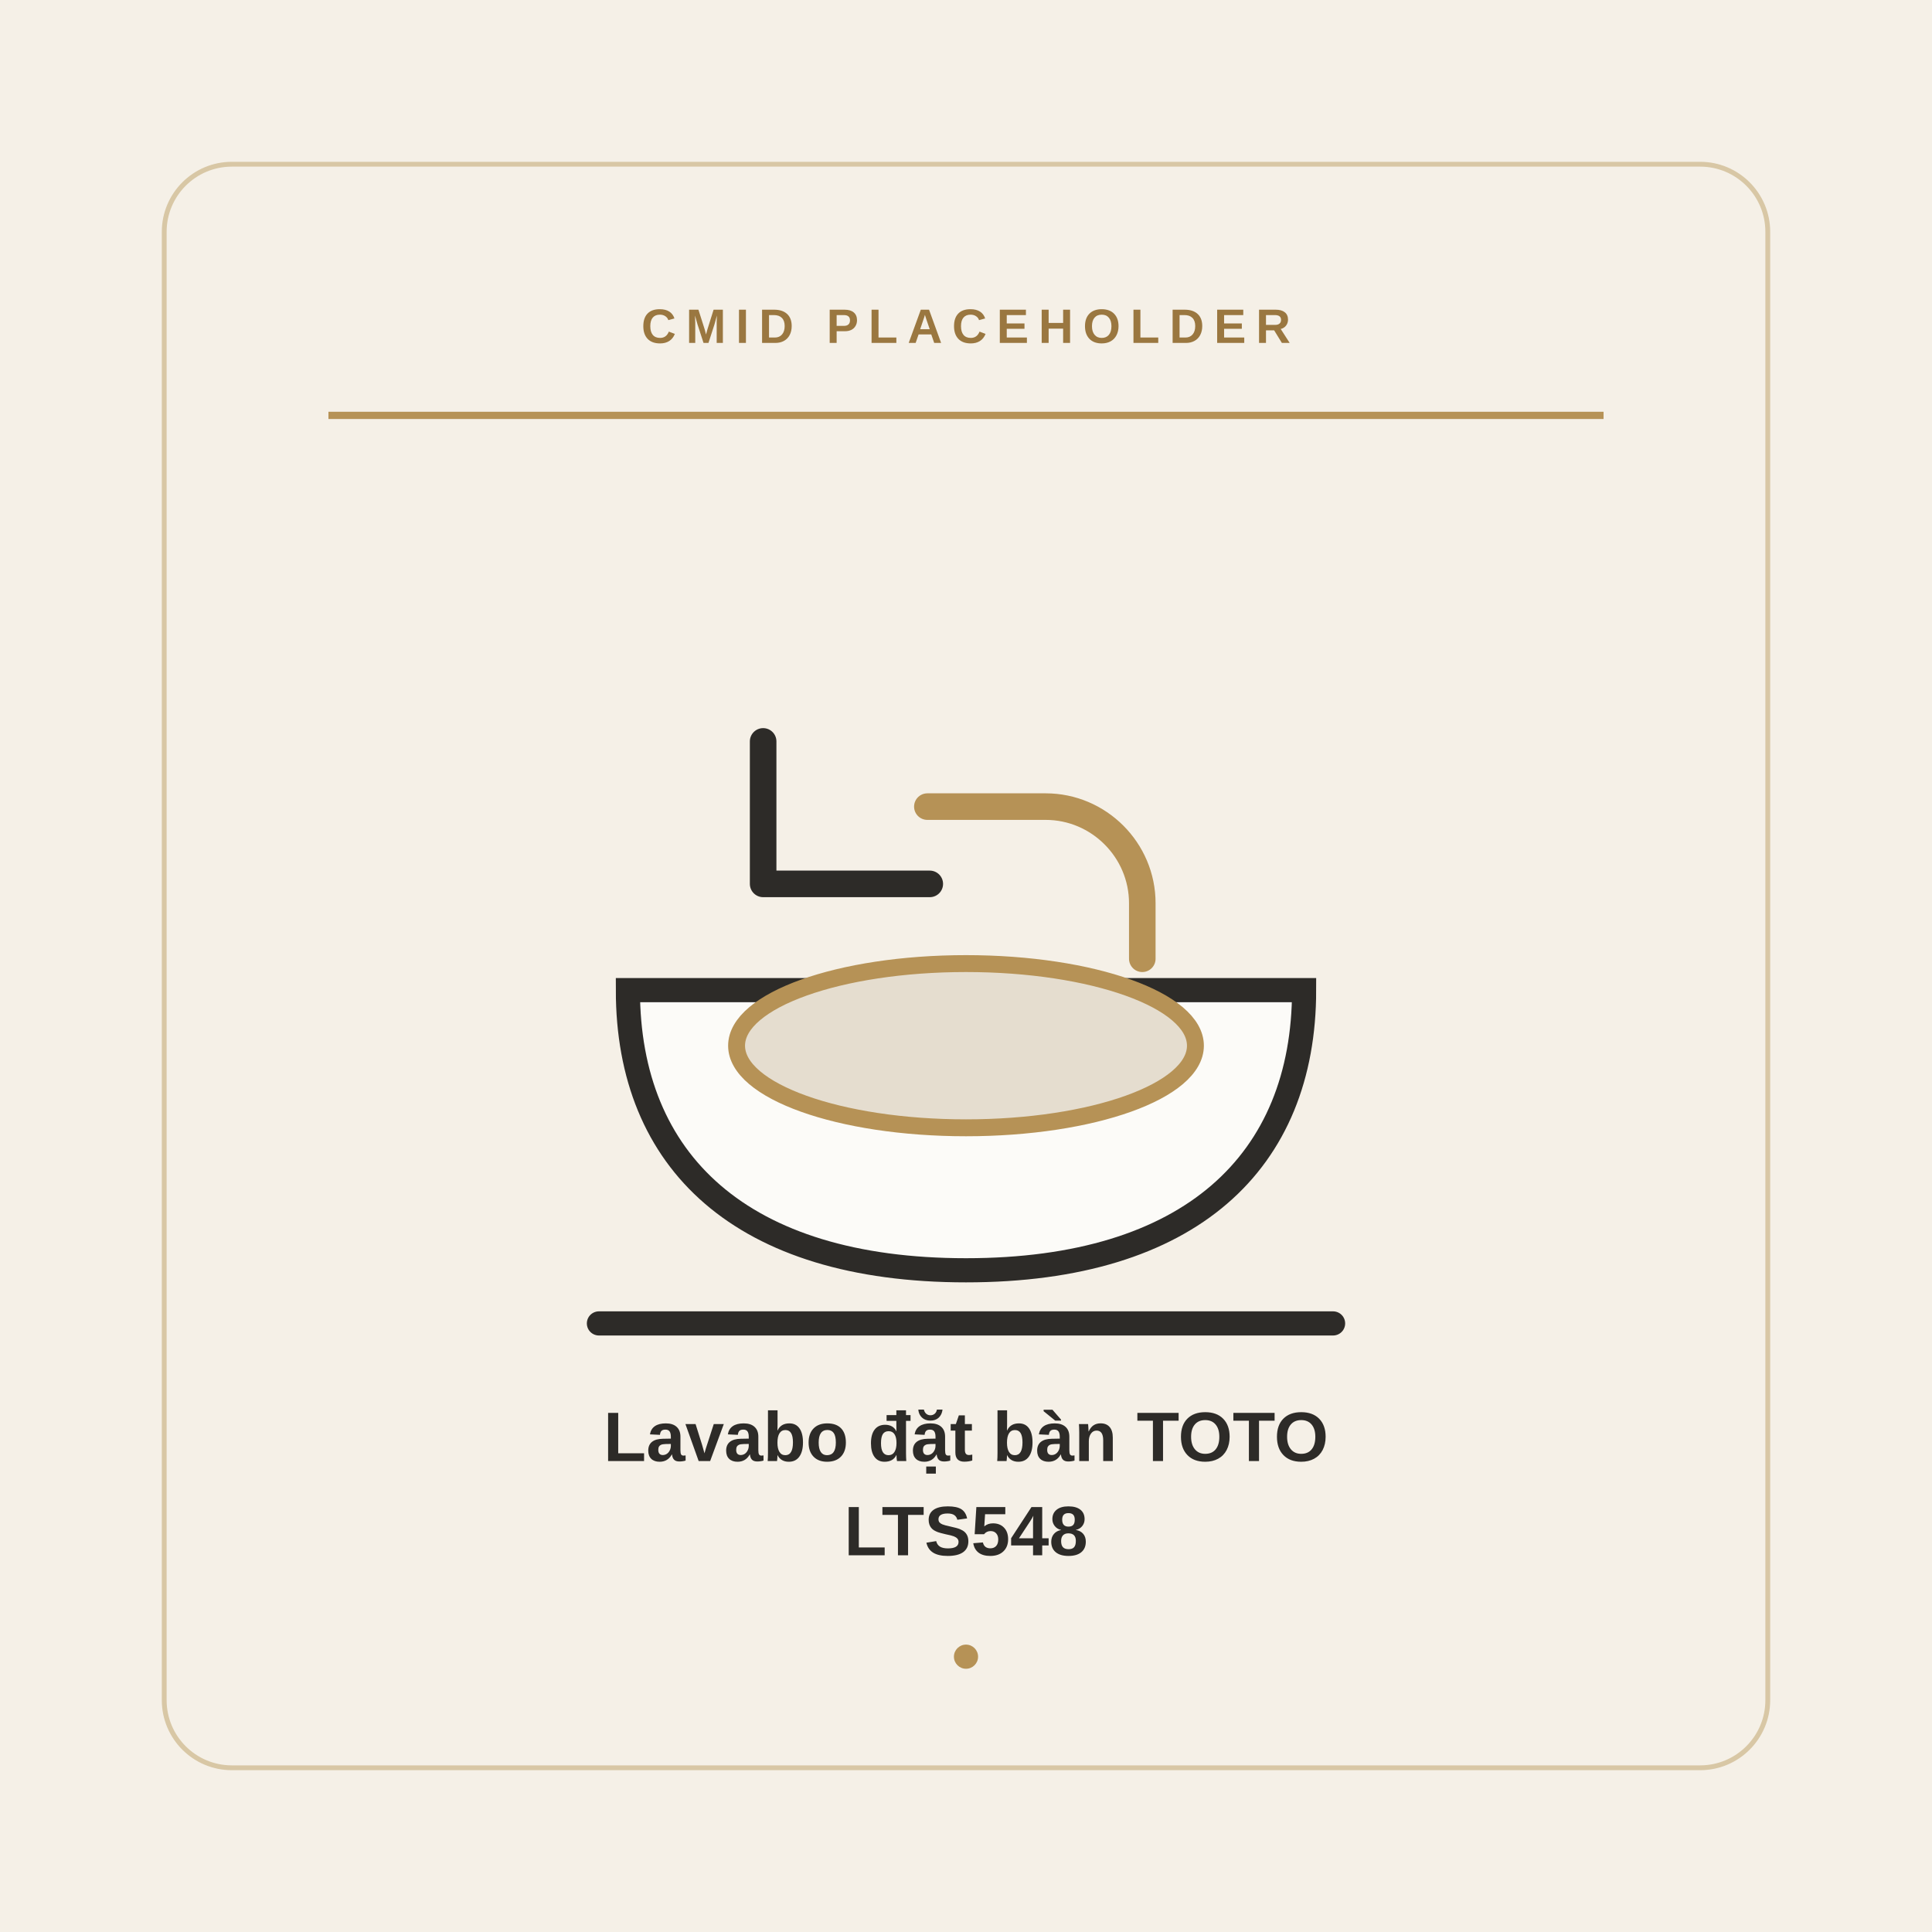
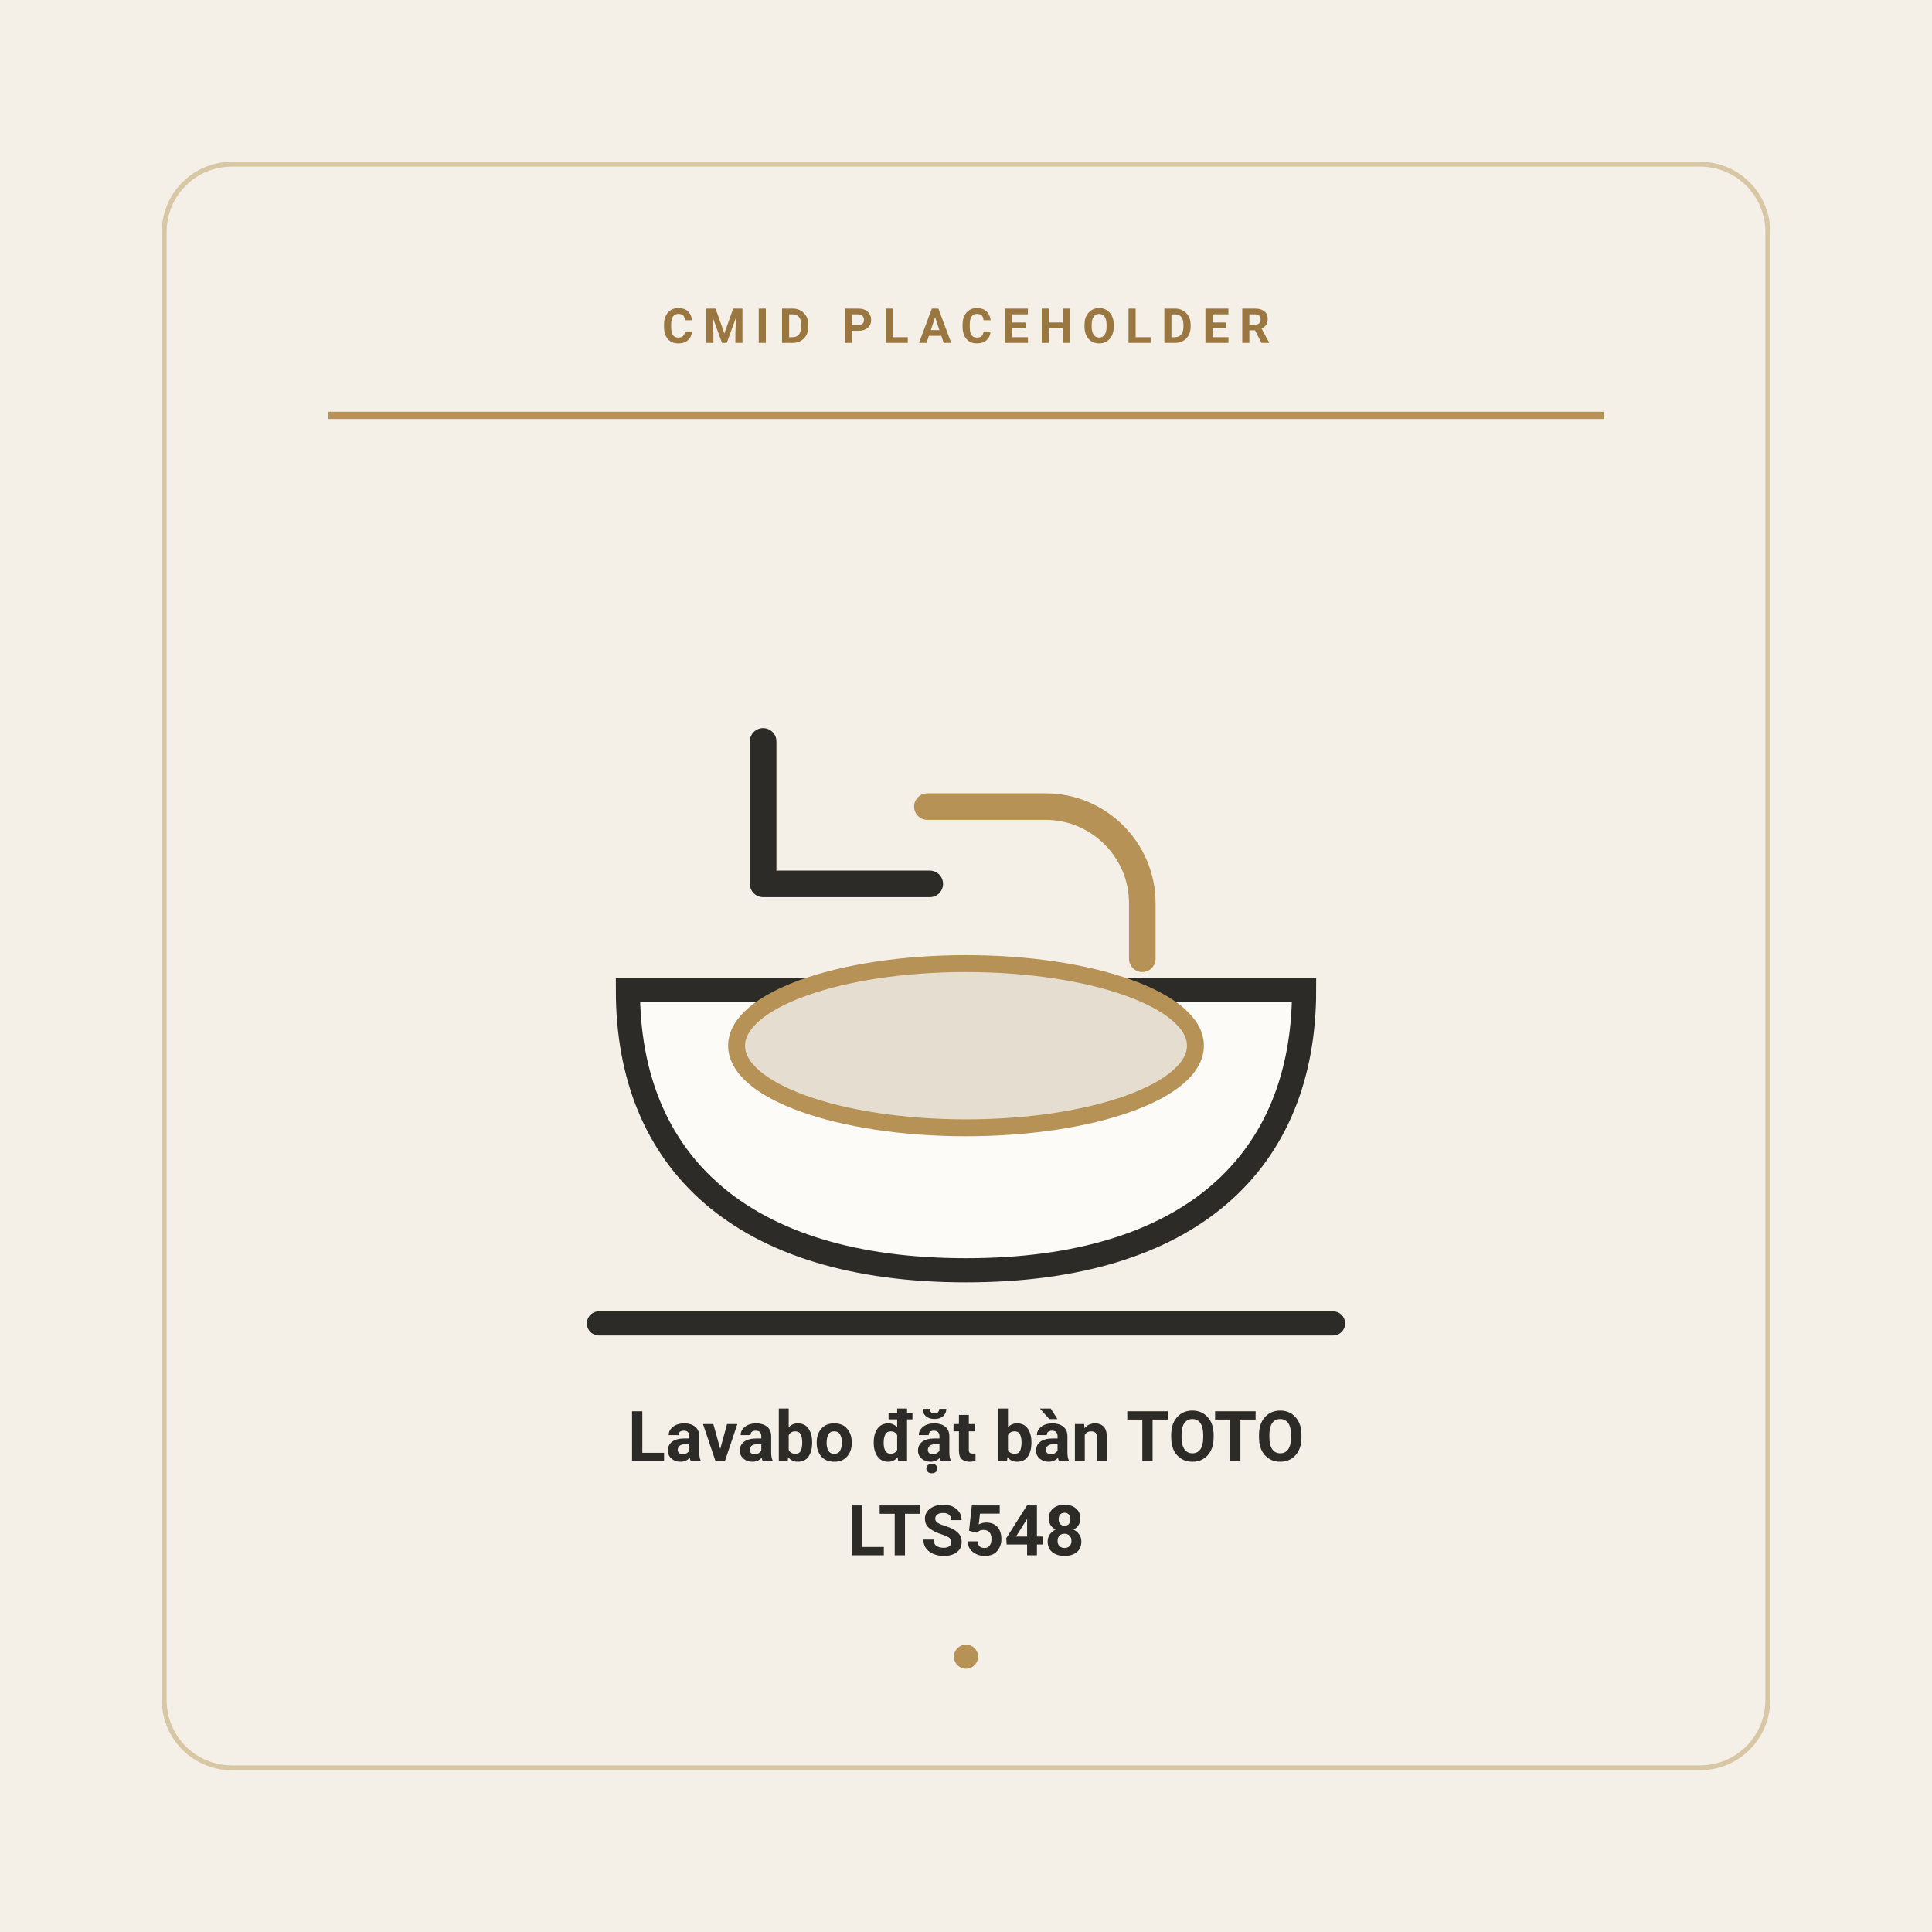
<svg xmlns="http://www.w3.org/2000/svg" width="800" height="800" viewBox="0 0 800 800" role="img" aria-labelledby="title description">
  <rect width="800" height="800" fill="#F5F0E7" />
  <rect x="68" y="68" width="664" height="664" rx="28" fill="none" stroke="#D8C7A5" stroke-width="2" />
  <path d="M136 172H664" stroke="#B69256" stroke-width="3" />
-   <text x="400" y="142" text-anchor="middle" fill="#9A7740" font-family="Arial, Helvetica, sans-serif" font-size="20" font-weight="700" letter-spacing="4">CMID PLACEHOLDER</text>
+   <text x="400" y="142" text-anchor="middle" fill="#9A7740" font-family="Roboto, Arial, Helvetica, sans-serif" font-size="20" font-weight="700" letter-spacing="4">CMID PLACEHOLDER</text>
  <path d="M316 307V366H385" fill="none" stroke="#2D2B28" stroke-width="11" stroke-linecap="round" stroke-linejoin="round" />
  <path d="M384 334H433C455 334 473 352 473 374V397" fill="none" stroke="#B69256" stroke-width="11" stroke-linecap="round" />
  <path d="M260 410H540C540 481 493 526 400 526C307 526 260 481 260 410Z" fill="#FCFBF8" stroke="#2D2B28" stroke-width="10" />
  <ellipse cx="400" cy="433" rx="95" ry="34" fill="#E5DDCF" stroke="#B69256" stroke-width="7" />
  <path d="M248 548H552" stroke="#2D2B28" stroke-width="10" stroke-linecap="round" />
-   <text x="400" y="605" text-anchor="middle" fill="#2D2B28" font-family="Arial, Helvetica, sans-serif" font-size="29" font-weight="700">Lavabo đặt bàn TOTO</text>
-   <text x="400" y="644" text-anchor="middle" fill="#2D2B28" font-family="Arial, Helvetica, sans-serif" font-size="29" font-weight="700">LTS548</text>
+   <text x="400" y="605" text-anchor="middle" fill="#2D2B28" font-family="Roboto, Arial, Helvetica, sans-serif" font-size="29" font-weight="700">Lavabo đặt bàn TOTO</text>
+   <text x="400" y="644" text-anchor="middle" fill="#2D2B28" font-family="Roboto, Arial, Helvetica, sans-serif" font-size="29" font-weight="700">LTS548</text>
  <circle cx="400" cy="686" r="5" fill="#B69256" />
</svg>
